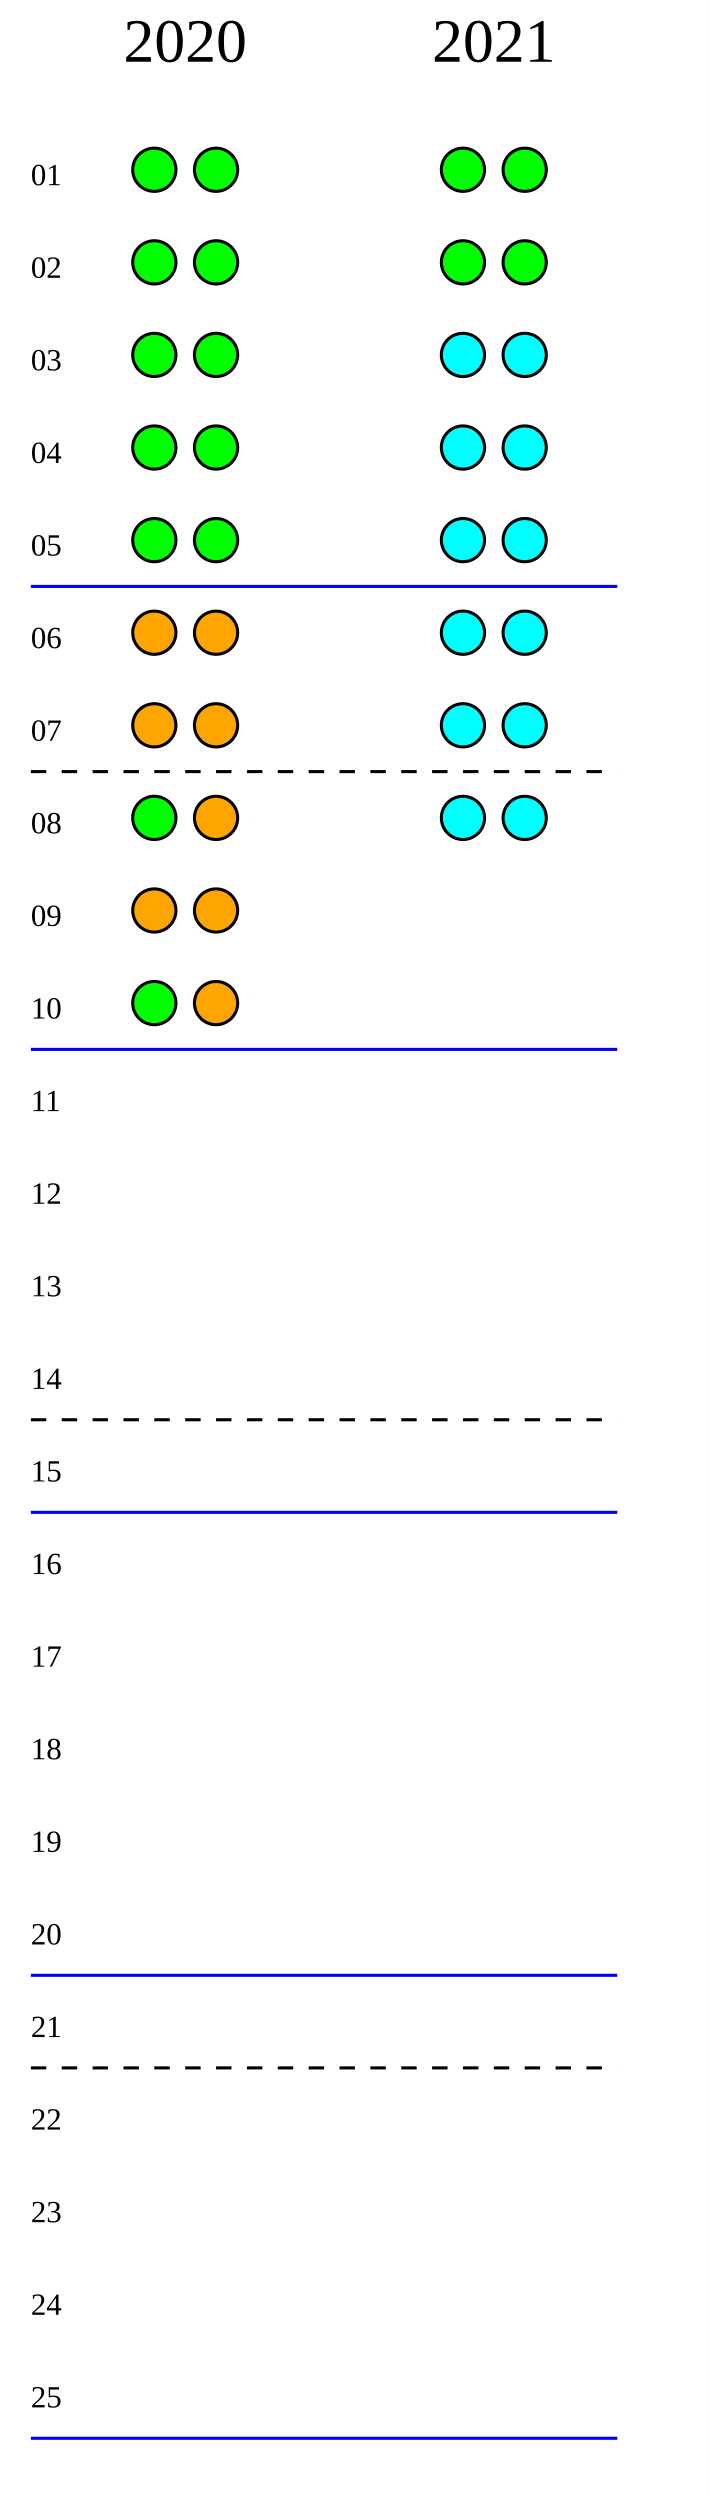
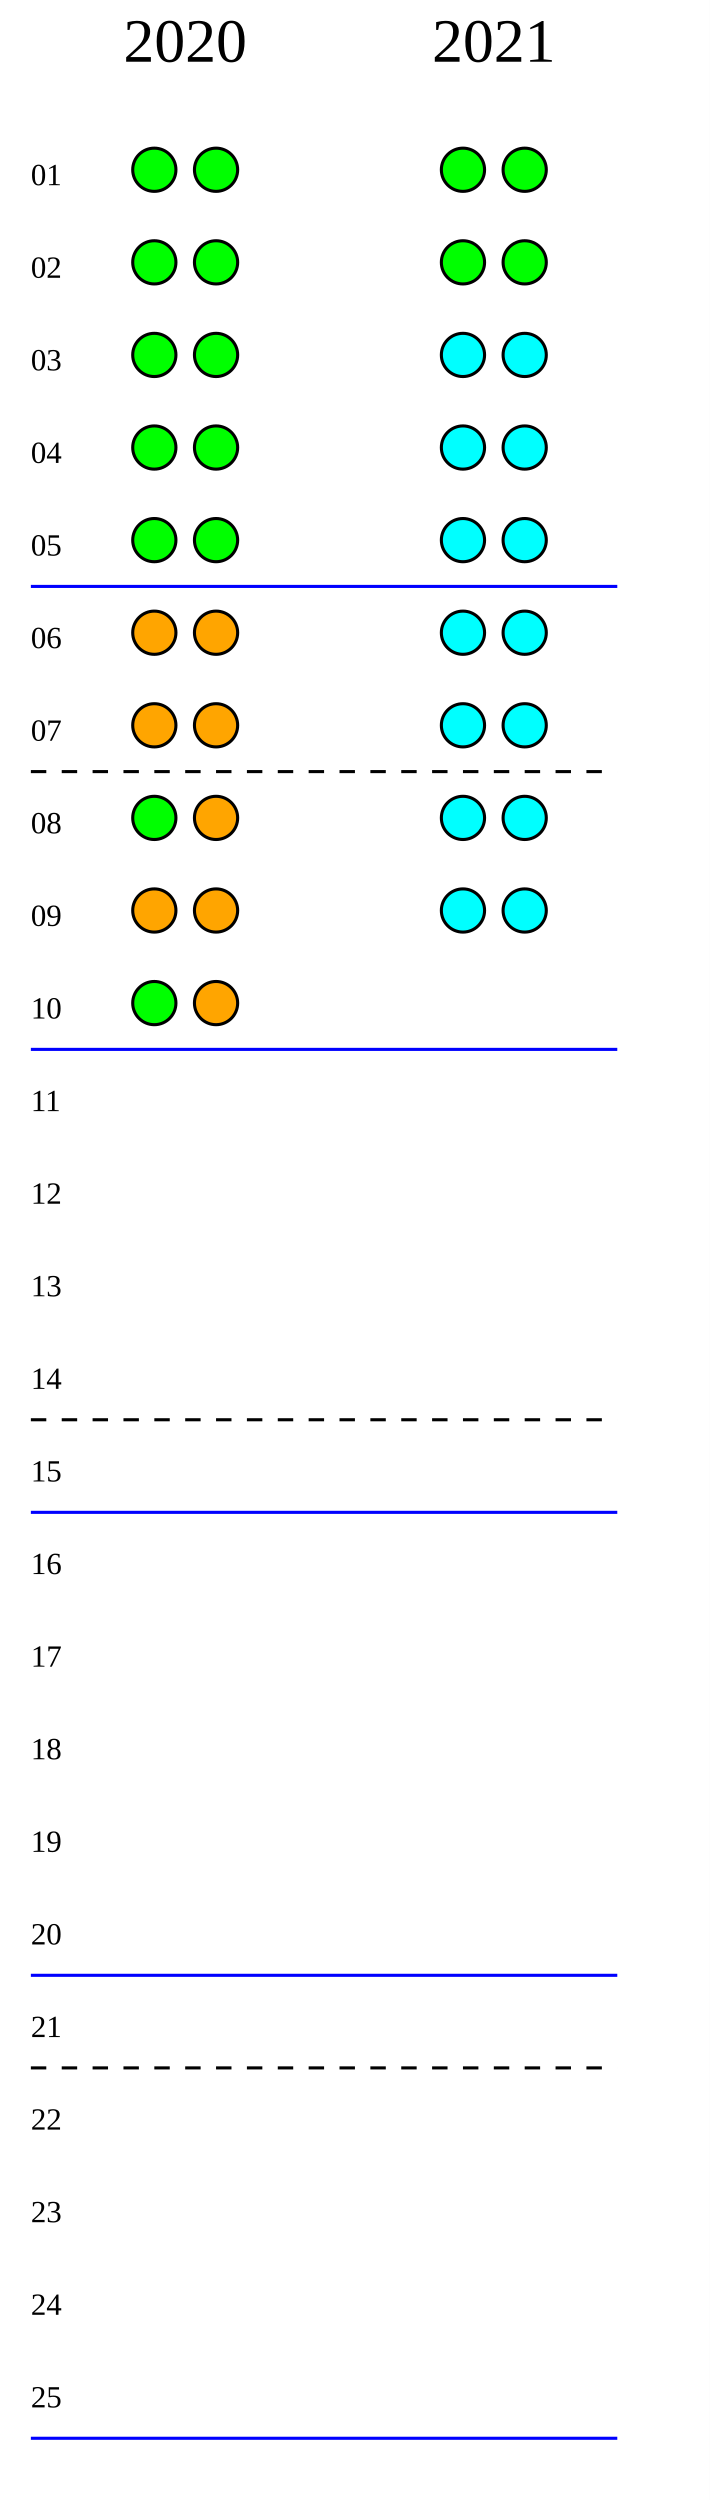
<svg xmlns="http://www.w3.org/2000/svg" height="810" viewBox="0 0 230 810" width="230">
  <rect fill="white" height="100%" width="100%" />
  <text font-size="20" text-anchor="middle" x="60" y="20">
2020
</text>
  <circle cx="50" cy="55" fill="lime" r="7" stroke="black" />
  <circle cx="70" cy="55" fill="lime" r="7" stroke="black" />
  <circle cx="50" cy="85" fill="lime" r="7" stroke="black" />
  <circle cx="70" cy="85" fill="lime" r="7" stroke="black" />
  <circle cx="50" cy="115" fill="lime" r="7" stroke="black" />
  <circle cx="70" cy="115" fill="lime" r="7" stroke="black" />
  <circle cx="50" cy="145" fill="lime" r="7" stroke="black" />
  <circle cx="70" cy="145" fill="lime" r="7" stroke="black" />
  <circle cx="50" cy="175" fill="lime" r="7" stroke="black" />
  <circle cx="70" cy="175" fill="lime" r="7" stroke="black" />
  <circle cx="50" cy="205" fill="orange" r="7" stroke="black" />
  <circle cx="70" cy="205" fill="orange" r="7" stroke="black" />
  <circle cx="50" cy="235" fill="orange" r="7" stroke="black" />
  <circle cx="70" cy="235" fill="orange" r="7" stroke="black" />
  <circle cx="50" cy="265" fill="lime" r="7" stroke="black" />
  <circle cx="70" cy="265" fill="orange" r="7" stroke="black" />
  <circle cx="50" cy="295" fill="orange" r="7" stroke="black" />
  <circle cx="70" cy="295" fill="orange" r="7" stroke="black" />
  <circle cx="50" cy="325" fill="lime" r="7" stroke="black" />
  <circle cx="70" cy="325" fill="orange" r="7" stroke="black" />
  <text font-size="20" text-anchor="middle" x="160" y="20">
2021
</text>
  <circle cx="150" cy="55" fill="lime" r="7" stroke="black" />
  <circle cx="170" cy="55" fill="lime" r="7" stroke="black" />
  <circle cx="150" cy="85" fill="lime" r="7" stroke="black" />
  <circle cx="170" cy="85" fill="lime" r="7" stroke="black" />
  <circle cx="150" cy="115" fill="cyan" r="7" stroke="black" />
  <circle cx="170" cy="115" fill="cyan" r="7" stroke="black" />
  <circle cx="150" cy="145" fill="cyan" r="7" stroke="black" />
  <circle cx="170" cy="145" fill="cyan" r="7" stroke="black" />
  <circle cx="150" cy="175" fill="cyan" r="7" stroke="black" />
  <circle cx="170" cy="175" fill="cyan" r="7" stroke="black" />
  <circle cx="150" cy="205" fill="cyan" r="7" stroke="black" />
  <circle cx="170" cy="205" fill="cyan" r="7" stroke="black" />
  <circle cx="150" cy="235" fill="cyan" r="7" stroke="black" />
  <circle cx="170" cy="235" fill="cyan" r="7" stroke="black" />
  <circle cx="150" cy="265" fill="cyan" r="7" stroke="black" />
  <circle cx="170" cy="265" fill="cyan" r="7" stroke="black" />
+   <circle cx="150" cy="295" fill="cyan" r="7" stroke="black" />
+   <circle cx="170" cy="295" fill="cyan" r="7" stroke="black" />
  <text font-size="10" x="10" y="60">
01
</text>
  <text font-size="10" x="10" y="90">
02
</text>
  <text font-size="10" x="10" y="120">
03
</text>
  <text font-size="10" x="10" y="150">
04
</text>
  <text font-size="10" x="10" y="180">
05
</text>
  <line stroke="blue" x1="10" x2="200" y1="190" y2="190" />
  <text font-size="10" x="10" y="210">
06
</text>
  <text font-size="10" x="10" y="240">
07
</text>
  <line stroke="black" stroke-dasharray="5,5" x1="10" x2="200" y1="250" y2="250" />
  <text font-size="10" x="10" y="270">
08
</text>
  <text font-size="10" x="10" y="300">
09
</text>
  <text font-size="10" x="10" y="330">
10
</text>
  <line stroke="blue" x1="10" x2="200" y1="340" y2="340" />
  <text font-size="10" x="10" y="360">
11
</text>
  <text font-size="10" x="10" y="390">
12
</text>
  <text font-size="10" x="10" y="420">
13
</text>
  <text font-size="10" x="10" y="450">
14
</text>
  <line stroke="black" stroke-dasharray="5,5" x1="10" x2="200" y1="460" y2="460" />
  <text font-size="10" x="10" y="480">
15
</text>
  <line stroke="blue" x1="10" x2="200" y1="490" y2="490" />
  <text font-size="10" x="10" y="510">
16
</text>
  <text font-size="10" x="10" y="540">
17
</text>
  <text font-size="10" x="10" y="570">
18
</text>
  <text font-size="10" x="10" y="600">
19
</text>
  <text font-size="10" x="10" y="630">
20
</text>
  <line stroke="blue" x1="10" x2="200" y1="640" y2="640" />
  <text font-size="10" x="10" y="660">
21
</text>
  <line stroke="black" stroke-dasharray="5,5" x1="10" x2="200" y1="670" y2="670" />
  <text font-size="10" x="10" y="690">
22
</text>
  <text font-size="10" x="10" y="720">
23
</text>
  <text font-size="10" x="10" y="750">
24
</text>
  <text font-size="10" x="10" y="780">
25
</text>
  <line stroke="blue" x1="10" x2="200" y1="790" y2="790" />
</svg>
